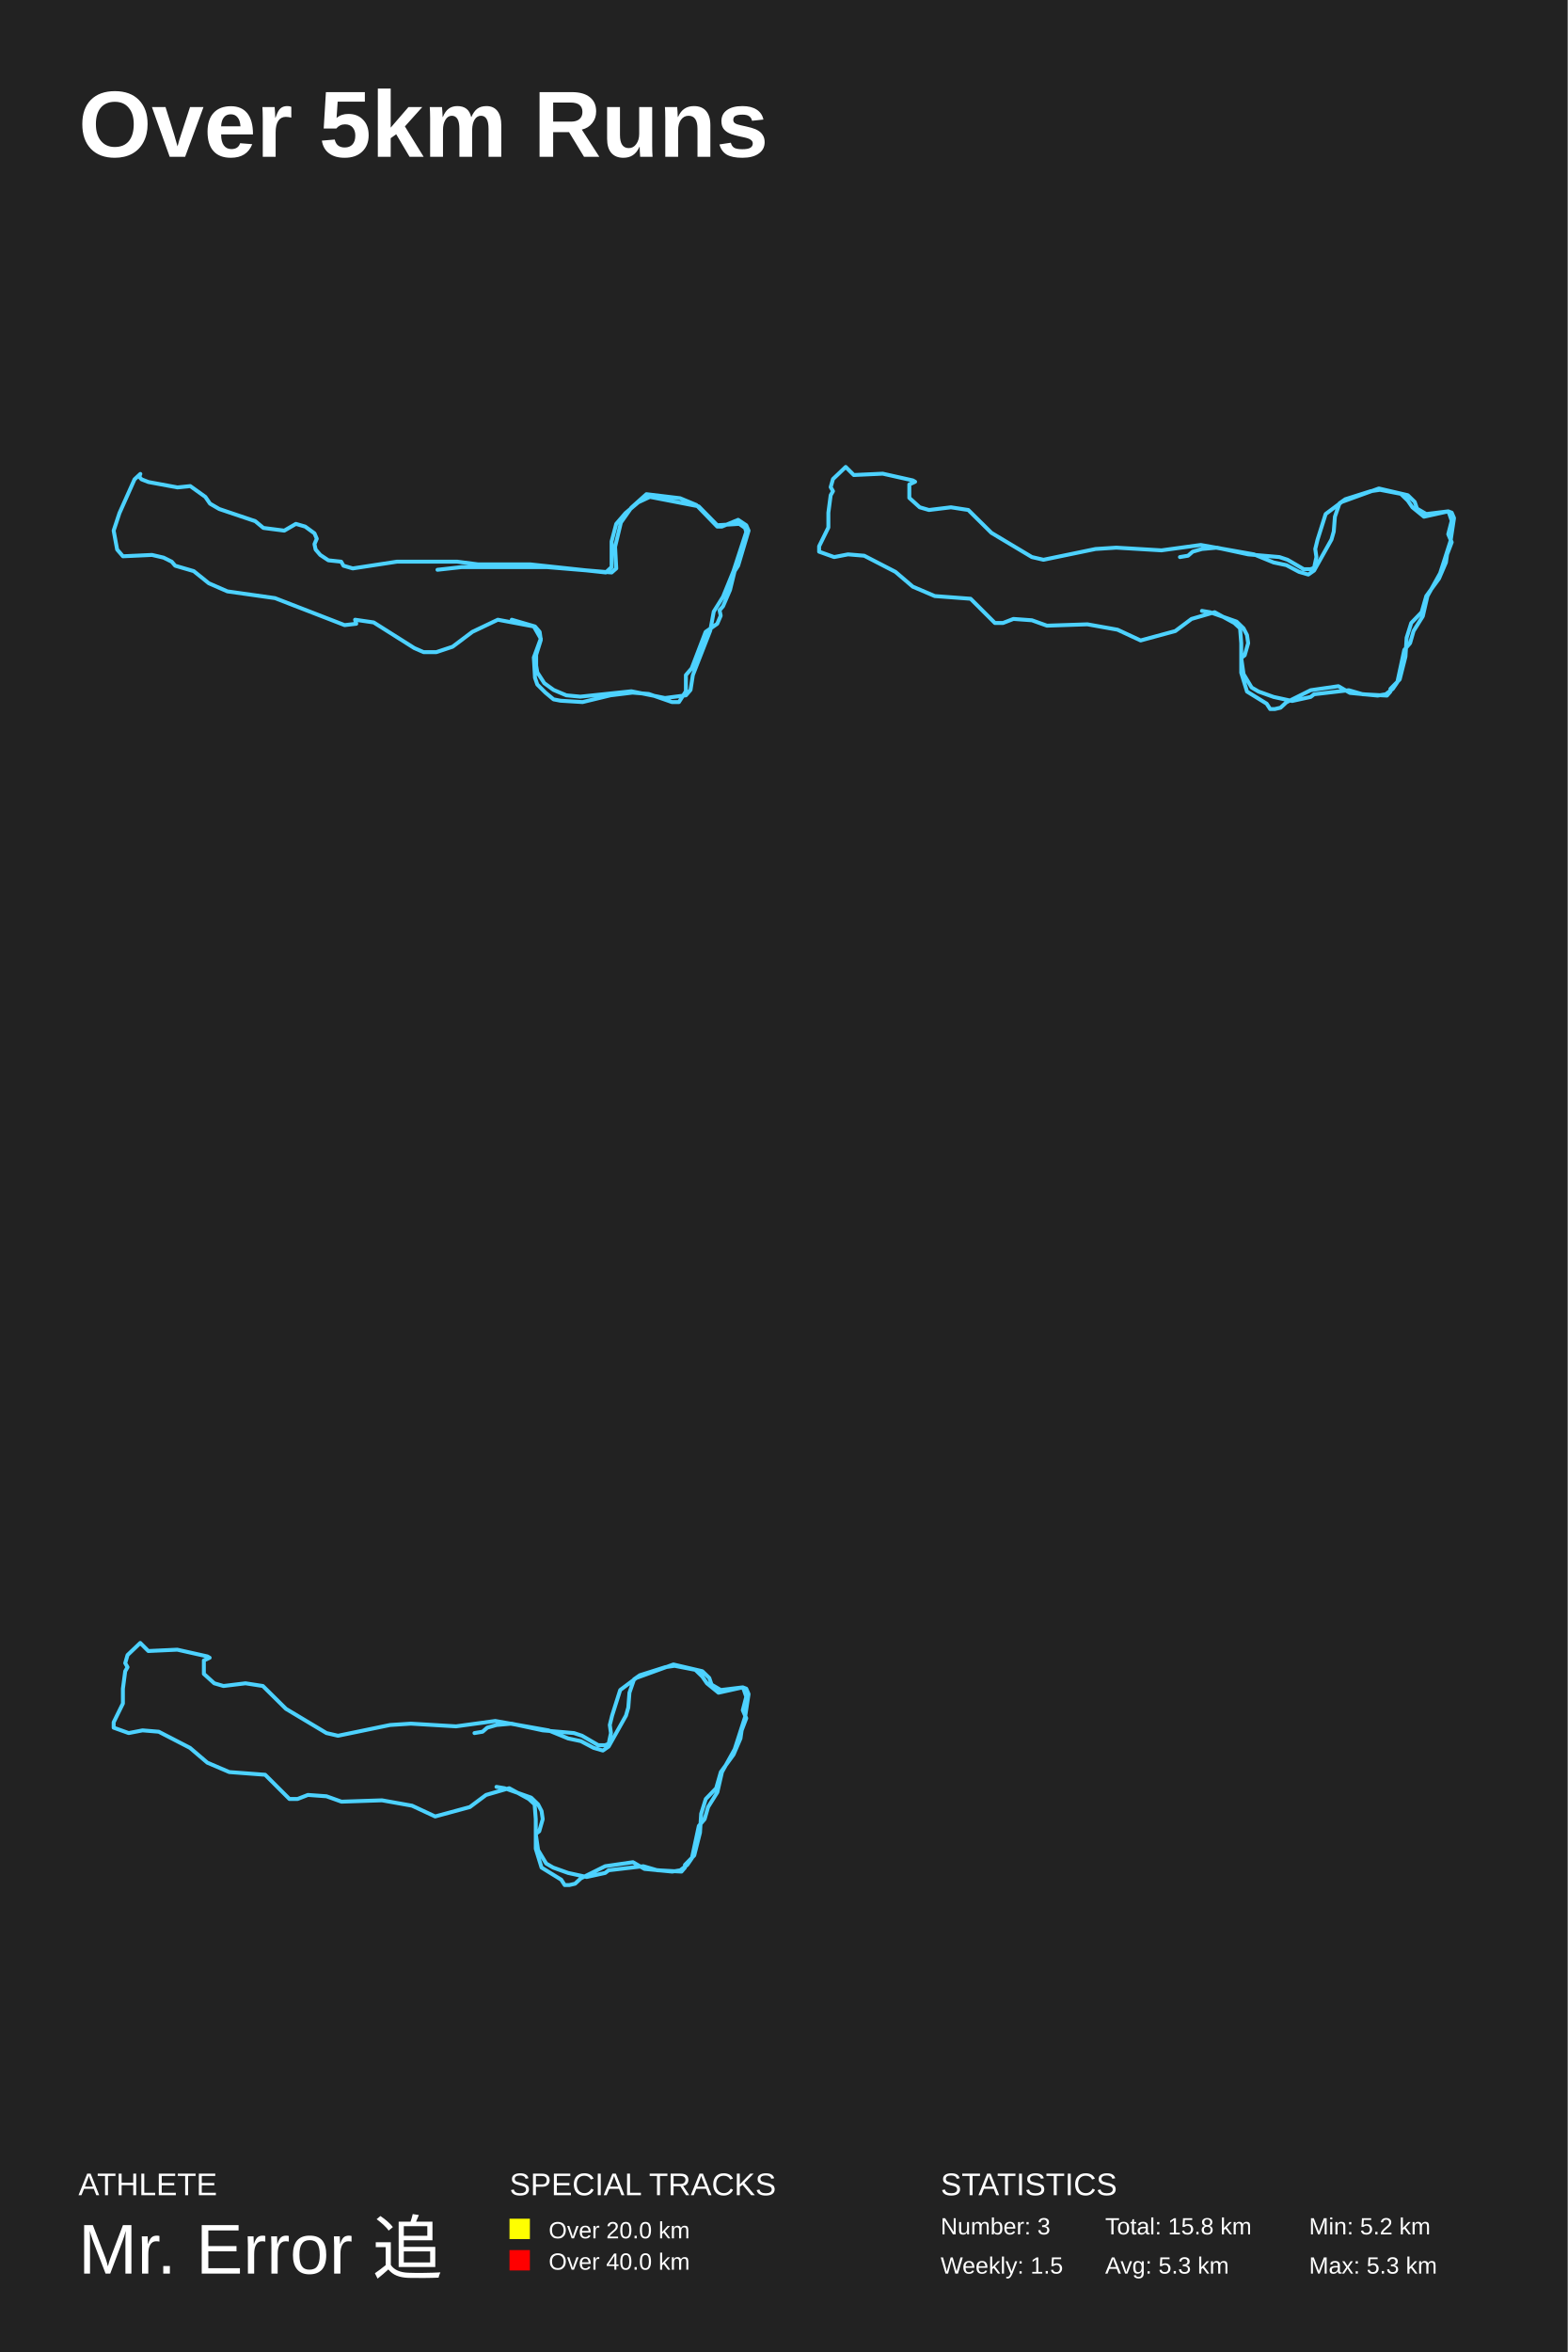
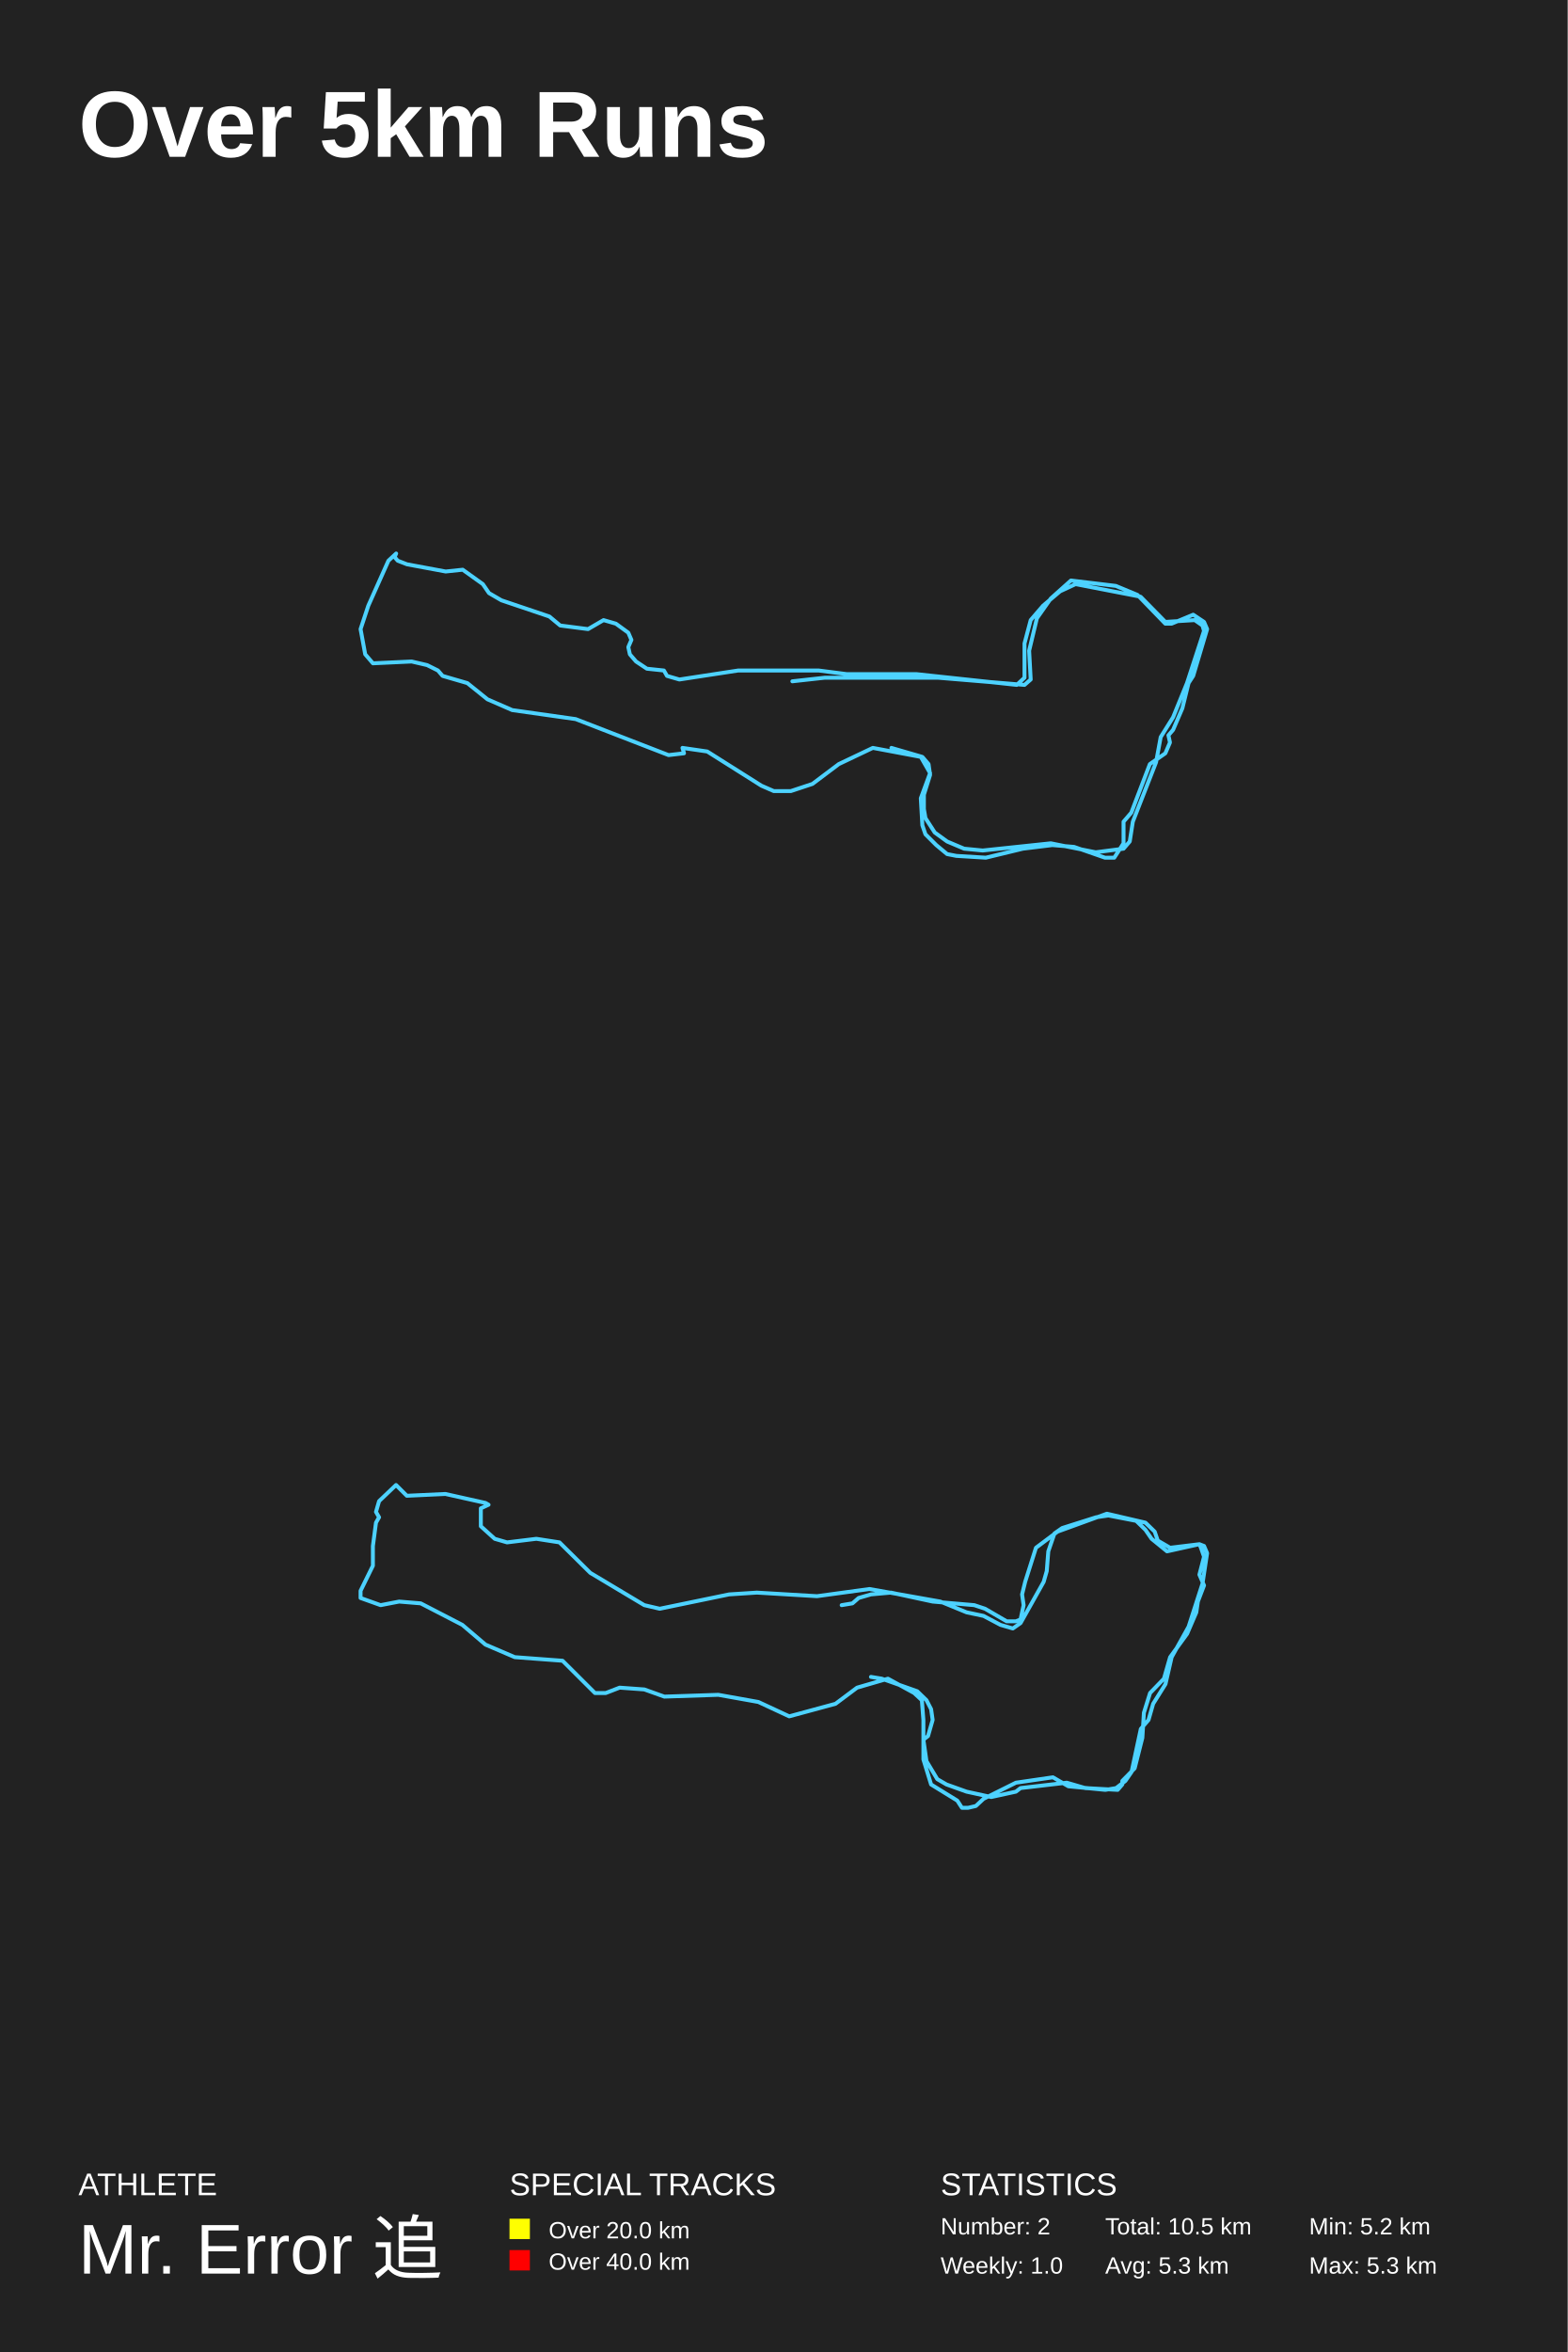
<svg xmlns="http://www.w3.org/2000/svg" baseProfile="full" height="300mm" version="1.1" viewBox="0,0,200,300" width="200mm">
  <defs />
  <rect fill="#222222" height="300" width="200" x="0" y="0" />
  <text fill="#FFFFFF" style="font-size:12px; font-family:Arial; font-weight:bold;" x="10" y="20">Over 5km Runs</text>
  <text fill="#FFFFFF" style="font-size:4px; font-family:Arial" x="10" y="280">ATHLETE</text>
  <text fill="#FFFFFF" style="font-size:9px; font-family:Arial" x="10" y="290">Mr. Error 追</text>
  <text fill="#FFFFFF" style="font-size:4px; font-family:Arial" x="65" y="280">SPECIAL TRACKS</text>
  <rect fill="yellow" height="2.6" width="2.6" x="65" y="283" />
  <text fill="#FFFFFF" style="font-size:3px; font-family:Arial" x="70" y="285.5">Over 20.0 km</text>
  <rect fill="red" height="2.6" width="2.6" x="65" y="287" />
  <text fill="#FFFFFF" style="font-size:3px; font-family:Arial" x="70" y="289.5">Over 40.0 km</text>
  <text fill="#FFFFFF" style="font-size:4px; font-family:Arial" x="120" y="280">STATISTICS</text>
-   <text fill="#FFFFFF" style="font-size:3px; font-family:Arial" x="120" y="285">Number: 3</text>
-   <text fill="#FFFFFF" style="font-size:3px; font-family:Arial" x="120" y="290">Weekly: 1.5</text>
-   <text fill="#FFFFFF" style="font-size:3px; font-family:Arial" x="141" y="285">Total: 15.8 km</text>
+   <text fill="#FFFFFF" style="font-size:3px; font-family:Arial" x="120" y="285">Number: 2</text>
+   <text fill="#FFFFFF" style="font-size:3px; font-family:Arial" x="120" y="290">Weekly: 1.0</text>
+   <text fill="#FFFFFF" style="font-size:3px; font-family:Arial" x="141" y="285">Total: 10.5 km</text>
  <text fill="#FFFFFF" style="font-size:3px; font-family:Arial" x="141" y="290">Avg: 5.3 km</text>
  <text fill="#FFFFFF" style="font-size:3px; font-family:Arial" x="167" y="285">Min: 5.2 km</text>
  <text fill="#FFFFFF" style="font-size:3px; font-family:Arial" x="167" y="290">Max: 5.3 km</text>
-   <polyline fill="none" points="65.292,79.046 68.253,79.907 68.846,80.596 68.994,81.629 68.401,83.523 68.401,84.901 68.549,85.761 69.438,87.139 70.622,88 72.251,88.689 74.028,88.861 80.544,88.172 84.838,89.033 87.504,88.689 88.096,88 88.392,86.106 90.613,80.424 91.058,78.013 92.242,76.119 93.575,72.848 95.204,67.854 95.056,67.338 94.315,66.821 91.502,66.994 89.133,64.583 82.913,63.378 81.432,64.066 79.803,65.444 78.619,66.821 78.027,69.06 78.027,72.331 77.286,73.02 67.661,71.987 60.997,71.987 58.332,71.642 50.632,71.642 45.005,72.503 43.82,72.159 43.524,71.642 41.895,71.47 40.858,70.782 40.266,70.093 40.118,69.404 40.414,68.715 40.118,68.027 38.933,67.166 37.749,66.821 36.268,67.682 33.602,67.338 32.566,66.477 27.975,64.927 26.791,64.239 26.198,63.378 24.273,62 22.644,62.172 18.942,61.484 18.054,61.139 17.758,60.795 17.906,60.451 17.165,61.139 15.24,65.444 14.5,67.682 14.944,70.093 15.685,70.954 19.387,70.782 20.867,71.126 21.904,71.642 22.348,72.159 24.718,72.848 26.643,74.397 29.012,75.431 35.083,76.291 43.968,79.735 45.449,79.563 45.301,79.046 47.67,79.391 52.853,82.662 54.037,83.179 55.666,83.179 57.739,82.49 60.257,80.596 63.515,79.046 68.105,79.907 68.994,81.457 68.105,83.867 68.253,86.45 68.549,87.311 69.586,88.344 70.622,89.205 71.511,89.377 74.324,89.549 77.878,88.689 80.692,88.344 82.765,88.516 85.727,89.549 86.615,89.549 87.504,88.172 87.504,86.106 88.244,85.245 90.021,80.596 91.502,79.563 91.946,78.53 91.798,77.841 92.242,77.325 93.131,75.258 93.723,72.848 94.167,72.159 95.5,67.682 95.204,66.994 94.167,66.305 92.094,67.166 91.502,67.166 88.836,64.411 86.763,63.55 82.469,63.033 80.544,64.755 79.211,66.649 78.471,69.748 78.619,72.503 78.027,73.02 69.734,72.331 58.924,72.331 55.814,72.676" stroke="#4dd2ff" stroke-linecap="round" stroke-linejoin="round" stroke-width="0.5" />
-   <polyline fill="none" points="153.336,77.917 154.369,78.088 157.762,79.289 158.648,80.147 159.09,81.005 159.238,82.034 158.795,83.578 158.352,83.921 158.648,85.98 159.68,87.695 160.566,88.21 162.484,88.896 164.844,89.411 167.205,88.896 167.648,88.553 172.074,88.038 173.844,88.553 176.943,88.724 177.385,88.21 177.385,87.867 178.566,86.666 179.303,83.749 179.451,81.348 180.041,79.461 181.369,78.088 181.959,76.029 183.582,73.799 184.467,71.741 184.615,70.711 185.205,69.167 184.762,68.138 185.205,66.422 184.91,65.564 184.762,65.221 181.664,65.908 180.189,64.707 179.598,63.849 178.713,62.991 176.057,62.476 174.877,62.648 171.631,63.677 170.893,64.192 170.303,65.908 170.156,67.795 169.861,68.824 167.648,72.77 166.91,73.285 165.73,72.941 164.107,72.084 162.484,71.741 159.975,70.711 153.189,69.51 148.172,70.197 142.418,69.853 139.762,70.025 133.123,71.397 131.648,71.054 126.484,67.966 123.533,65.05 121.32,64.707 118.516,65.05 117.336,64.707 116.008,63.506 116.008,61.79 116.746,61.447 116.451,61.276 112.615,60.418 108.926,60.589 107.893,59.56 106.27,61.104 105.975,62.133 106.27,62.648 105.975,63.163 105.68,65.393 105.68,67.28 104.5,69.682 104.5,70.368 106.418,71.054 108.189,70.711 110.254,70.883 114.238,72.941 116.451,74.829 119.254,76.029 123.828,76.373 126.926,79.461 127.959,79.461 129.287,78.946 131.648,79.117 133.566,79.804 138.73,79.632 142.566,80.318 145.516,81.691 149.943,80.49 152.008,78.946 154.959,78.088 157.467,79.461 158.205,80.147 158.352,82.034 158.352,85.808 159.09,88.21 161.598,89.754 162.041,90.44 162.631,90.44 163.369,90.268 164.107,89.582 167.205,88.038 170.746,87.524 172.221,88.381 175.762,88.724 176.795,88.553 177.68,87.867 178.27,87.009 179.156,82.892 179.893,82.034 180.336,80.49 181.516,78.603 182.107,76.029 183.73,73.113 185.057,68.996 185.5,66.079 185.205,65.393 184.762,65.221 181.959,65.564 180.779,64.878 180.484,64.02 179.598,63.163 175.91,62.305 171.189,64.02 169.123,65.564 168.09,68.824 167.795,70.025 167.943,71.054 167.648,72.427 167.205,72.598 166.32,72.598 164.254,71.397 163.221,71.054 159.238,70.711 155.254,69.853 153.336,70.025 152.156,70.368 151.566,70.883 150.533,71.054" stroke="#4dd2ff" stroke-linecap="round" stroke-linejoin="round" stroke-width="0.5" />
-   <polyline fill="none" points="63.336,227.917 64.369,228.088 67.762,229.289 68.648,230.147 69.09,231.005 69.238,232.034 68.795,233.578 68.352,233.921 68.648,235.98 69.68,237.695 70.566,238.21 72.484,238.896 74.844,239.411 77.205,238.896 77.648,238.553 82.074,238.038 83.844,238.553 86.943,238.724 87.385,238.21 87.385,237.867 88.566,236.666 89.303,233.749 89.451,231.348 90.041,229.461 91.369,228.088 91.959,226.029 93.582,223.799 94.467,221.741 94.615,220.711 95.205,219.167 94.762,218.138 95.205,216.422 94.91,215.564 94.762,215.221 91.664,215.908 90.189,214.707 89.598,213.849 88.713,212.991 86.057,212.476 84.877,212.648 81.631,213.677 80.893,214.192 80.303,215.908 80.156,217.795 79.861,218.824 77.648,222.77 76.91,223.285 75.73,222.941 74.107,222.084 72.484,221.741 69.975,220.711 63.189,219.51 58.172,220.197 52.418,219.853 49.762,220.025 43.123,221.397 41.648,221.054 36.484,217.966 33.533,215.05 31.32,214.707 28.516,215.05 27.336,214.707 26.008,213.506 26.008,211.79 26.746,211.447 26.451,211.276 22.615,210.418 18.926,210.589 17.893,209.56 16.27,211.104 15.975,212.133 16.27,212.648 15.975,213.163 15.68,215.393 15.68,217.28 14.5,219.682 14.5,220.368 16.418,221.054 18.189,220.711 20.254,220.883 24.238,222.941 26.451,224.829 29.254,226.029 33.828,226.373 36.926,229.461 37.959,229.461 39.287,228.946 41.648,229.117 43.566,229.804 48.73,229.632 52.566,230.318 55.516,231.691 59.943,230.49 62.008,228.946 64.959,228.088 67.467,229.461 68.205,230.147 68.352,232.034 68.352,235.808 69.09,238.21 71.598,239.754 72.041,240.44 72.631,240.44 73.369,240.268 74.107,239.582 77.205,238.038 80.746,237.524 82.221,238.381 85.762,238.724 86.795,238.553 87.68,237.867 88.27,237.009 89.156,232.892 89.893,232.034 90.336,230.49 91.516,228.603 92.107,226.029 93.73,223.113 95.057,218.996 95.5,216.079 95.205,215.393 94.762,215.221 91.959,215.564 90.779,214.878 90.484,214.02 89.598,213.163 85.91,212.305 81.189,214.02 79.123,215.564 78.09,218.824 77.795,220.025 77.943,221.054 77.648,222.427 77.205,222.598 76.32,222.598 74.254,221.397 73.221,221.054 69.238,220.711 65.254,219.853 63.336,220.025 62.156,220.368 61.566,220.883 60.533,221.054" stroke="#4dd2ff" stroke-linecap="round" stroke-linejoin="round" stroke-width="0.5" />
+   <polyline fill="none" points="113.722,95.395 117.671,96.543 118.461,97.461 118.658,98.839 117.868,101.364 117.868,103.201 118.066,104.349 119.25,106.185 120.83,107.333 123.002,108.251 125.371,108.481 134.059,107.563 139.784,108.711 143.338,108.251 144.128,107.333 144.523,104.808 147.484,97.232 148.077,94.018 149.656,91.492 151.433,87.13 153.605,80.473 153.408,79.784 152.42,79.095 148.669,79.325 145.51,76.111 137.218,74.504 135.243,75.422 133.071,77.258 131.492,79.095 130.702,82.08 130.702,86.442 129.715,87.36 116.881,85.982 107.996,85.982 104.442,85.523 94.176,85.523 86.673,86.671 85.093,86.212 84.698,85.523 82.527,85.294 81.144,84.375 80.355,83.457 80.157,82.539 80.552,81.62 80.157,80.702 78.578,79.554 76.998,79.095 75.024,80.243 71.47,79.784 70.088,78.636 63.967,76.57 62.388,75.651 61.598,74.504 59.031,72.667 56.859,72.896 51.923,71.978 50.739,71.519 50.344,71.06 50.541,70.601 49.554,71.519 46.987,77.258 46.0,80.243 46.592,83.457 47.58,84.605 52.516,84.375 54.49,84.835 55.872,85.523 56.464,86.212 59.623,87.13 62.19,89.197 65.349,90.574 73.444,91.722 85.291,96.313 87.265,96.084 87.068,95.395 90.227,95.854 97.137,100.216 98.717,100.905 100.888,100.905 103.653,99.987 107.009,97.461 111.353,95.395 117.473,96.543 118.658,98.609 117.473,101.823 117.671,105.267 118.066,106.415 119.448,107.792 120.83,108.94 122.015,109.17 125.766,109.399 130.505,108.251 134.256,107.792 137.02,108.022 140.969,109.399 142.154,109.399 143.338,107.563 143.338,104.808 144.325,103.66 146.695,97.461 148.669,96.084 149.261,94.706 149.064,93.788 149.656,93.099 150.841,90.344 151.631,87.13 152.223,86.212 154.0,80.243 153.605,79.325 152.223,78.406 149.459,79.554 148.669,79.554 145.115,75.881 142.351,74.733 136.625,74.044 134.059,76.34 132.282,78.866 131.294,82.998 131.492,86.671 130.702,87.36 119.645,86.442 105.232,86.442 101.086,86.901" stroke="#4dd2ff" stroke-linecap="round" stroke-linejoin="round" stroke-width="0.5" />
+   <polyline fill="none" points="111.115,213.889 112.492,214.117 117.016,215.719 118.197,216.862 118.787,218.006 118.984,219.378 118.393,221.437 117.803,221.895 118.197,224.639 119.574,226.927 120.754,227.613 123.311,228.528 126.459,229.214 129.607,228.528 130.197,228.071 136.098,227.384 138.459,228.071 142.59,228.299 143.18,227.613 143.18,227.156 144.754,225.554 145.738,221.666 145.934,218.464 146.721,215.947 148.492,214.117 149.279,211.373 151.443,208.399 152.623,205.654 152.82,204.282 153.607,202.223 153.016,200.85 153.607,198.563 153.213,197.419 153.016,196.962 148.885,197.877 146.918,196.276 146.131,195.132 144.951,193.988 141.41,193.302 139.836,193.531 135.508,194.903 134.525,195.589 133.738,197.877 133.541,200.393 133.148,201.765 130.197,207.026 129.213,207.713 127.639,207.255 125.475,206.111 123.311,205.654 119.967,204.282 110.918,202.68 104.23,203.595 96.557,203.138 93.016,203.367 84.164,205.197 82.197,204.739 75.311,200.622 71.377,196.733 68.426,196.276 64.689,196.733 63.115,196.276 61.344,194.674 61.344,192.387 62.328,191.929 61.934,191.701 56.82,190.557 51.902,190.786 50.525,189.413 48.361,191.472 47.967,192.844 48.361,193.531 47.967,194.217 47.574,197.191 47.574,199.707 46.0,202.909 46.0,203.824 48.557,204.739 50.918,204.282 53.672,204.51 58.984,207.255 61.934,209.771 65.672,211.373 71.77,211.83 75.902,215.947 77.279,215.947 79.049,215.261 82.197,215.49 84.754,216.405 91.639,216.176 96.754,217.091 100.689,218.921 106.59,217.32 109.344,215.261 113.279,214.117 116.623,215.947 117.607,216.862 117.803,219.378 117.803,224.411 118.787,227.613 122.131,229.672 122.721,230.587 123.508,230.587 124.492,230.358 125.475,229.443 129.607,227.384 134.328,226.698 136.295,227.842 141.016,228.299 142.393,228.071 143.574,227.156 144.361,226.012 145.541,220.522 146.525,219.378 147.115,217.32 148.689,214.804 149.475,211.373 151.639,207.484 153.41,201.994 154.0,198.106 153.607,197.191 153.016,196.962 149.279,197.419 147.705,196.504 147.311,195.361 146.131,194.217 141.213,193.073 134.918,195.361 132.164,197.419 130.787,201.765 130.393,203.367 130.59,204.739 130.197,206.569 129.607,206.798 128.426,206.798 125.672,205.197 124.295,204.739 118.984,204.282 113.672,203.138 111.115,203.367 109.541,203.824 108.754,204.51 107.377,204.739" stroke="#4dd2ff" stroke-linecap="round" stroke-linejoin="round" stroke-width="0.5" />
</svg>
